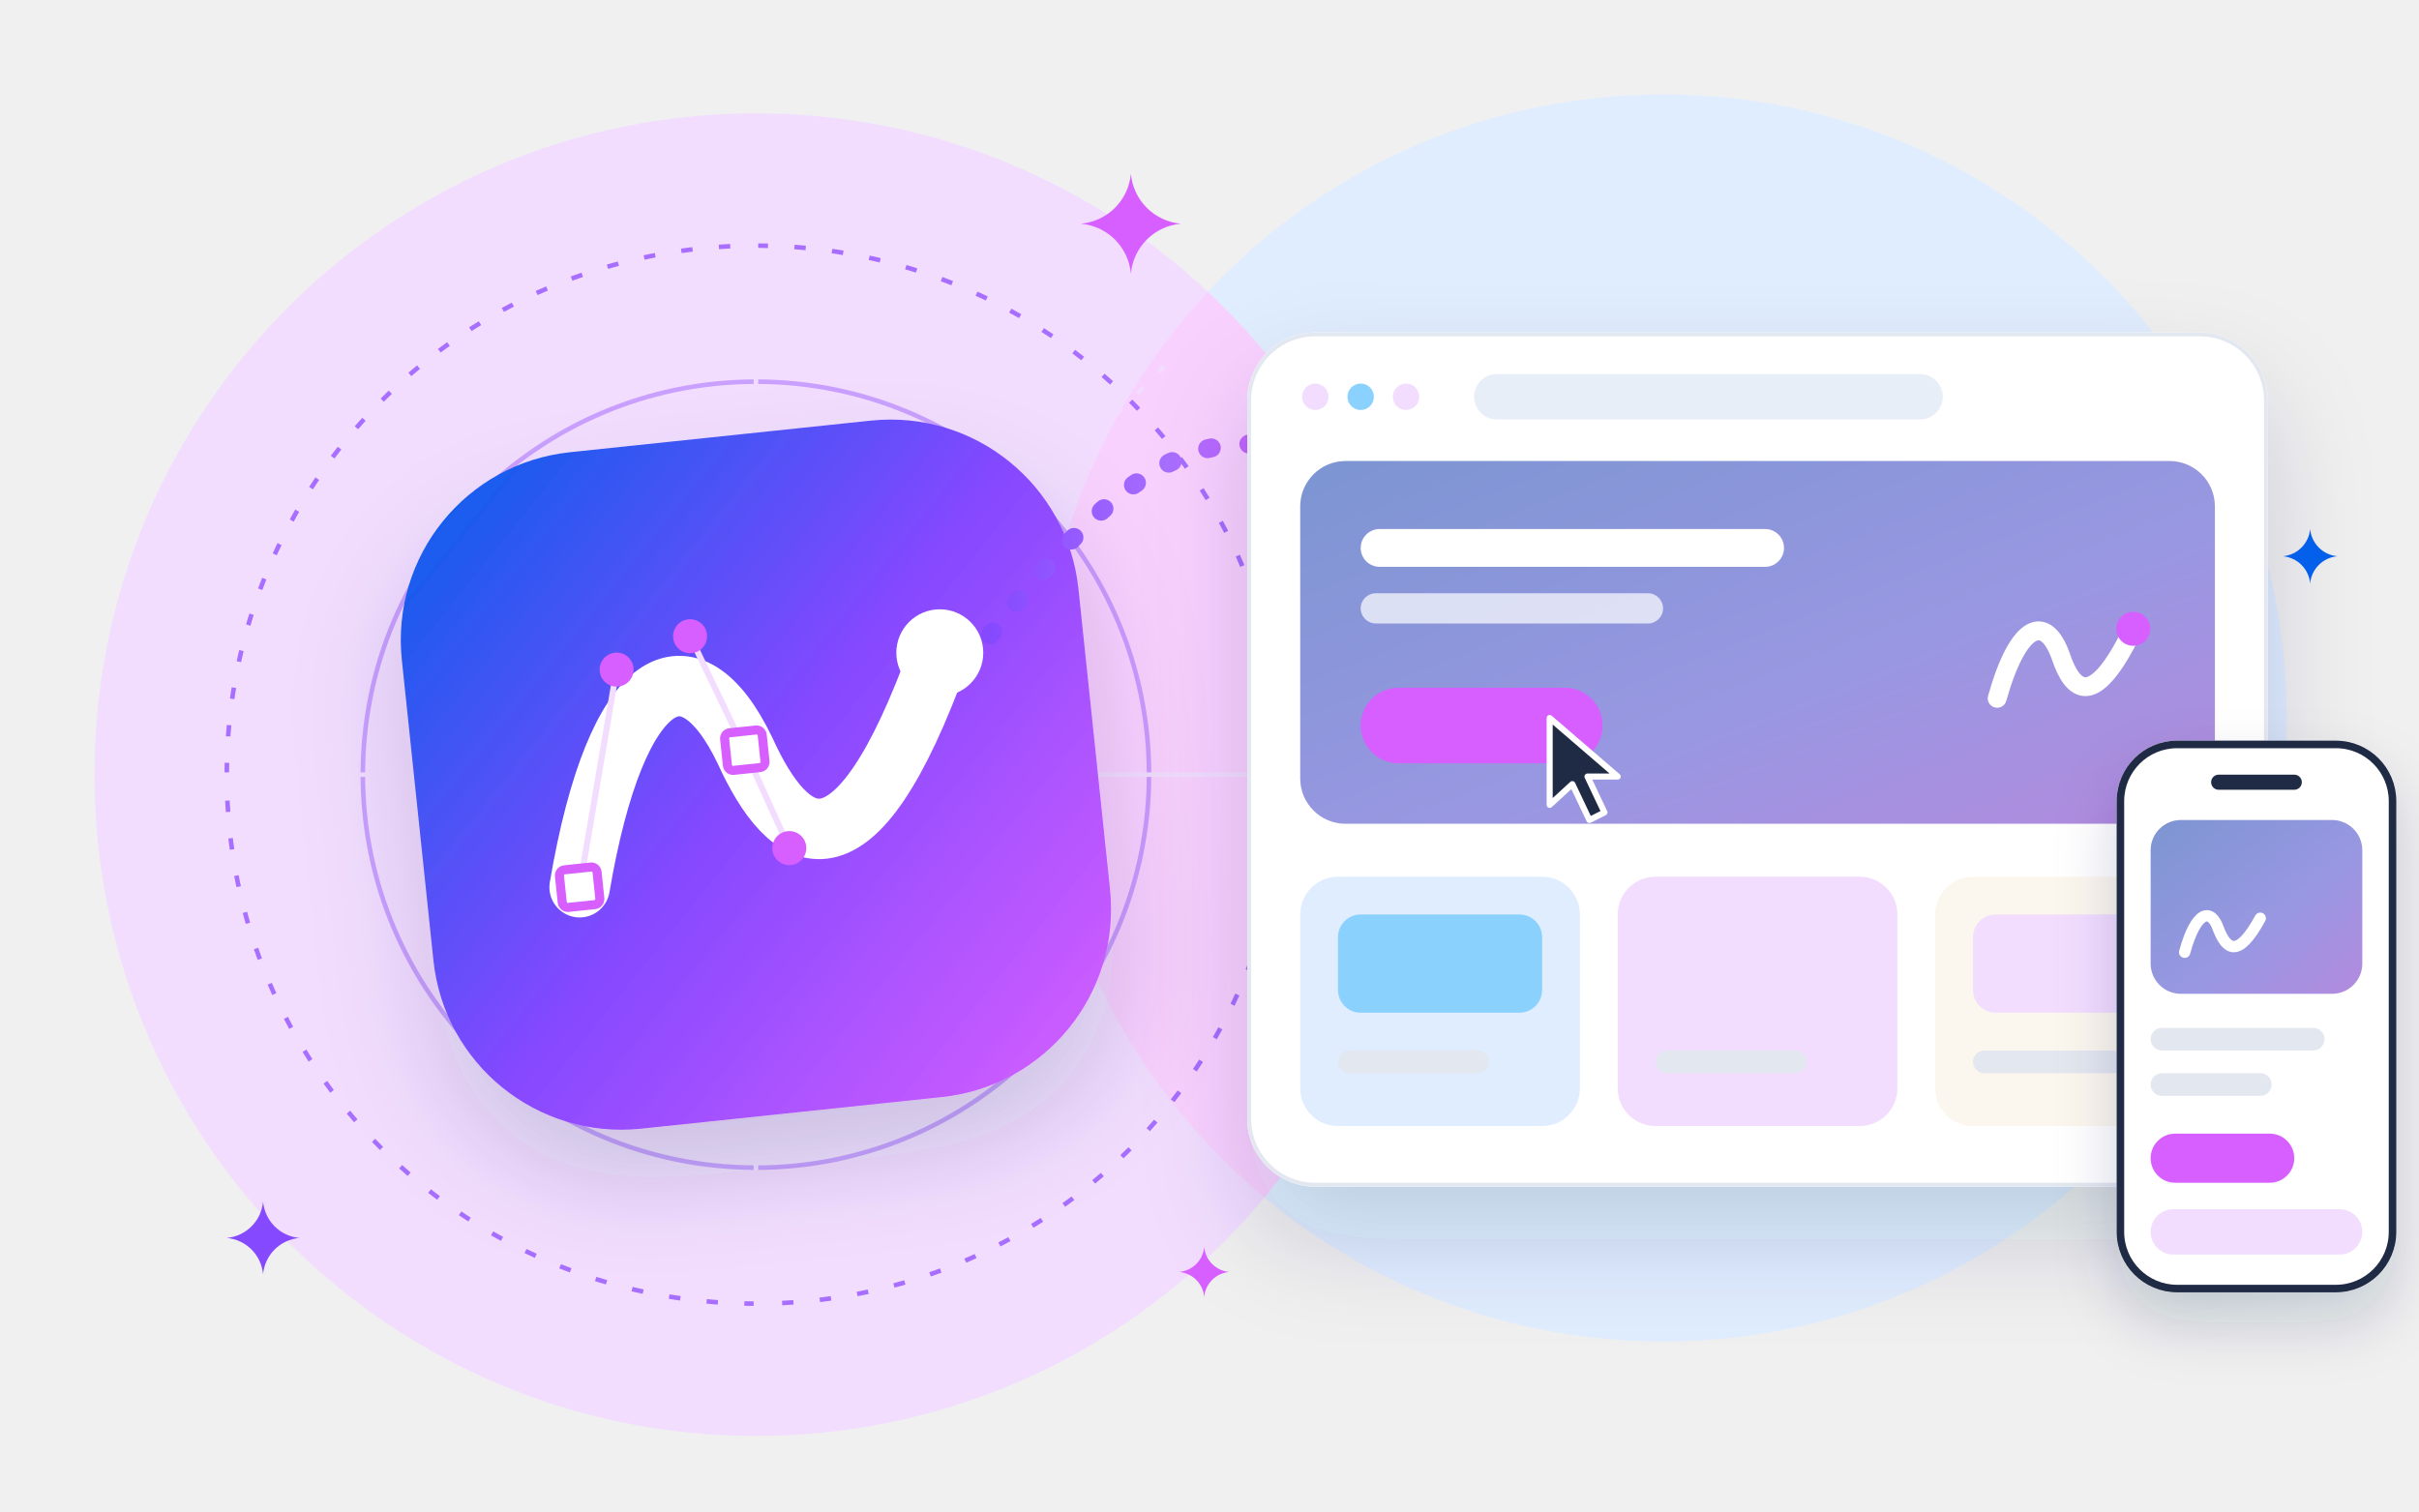
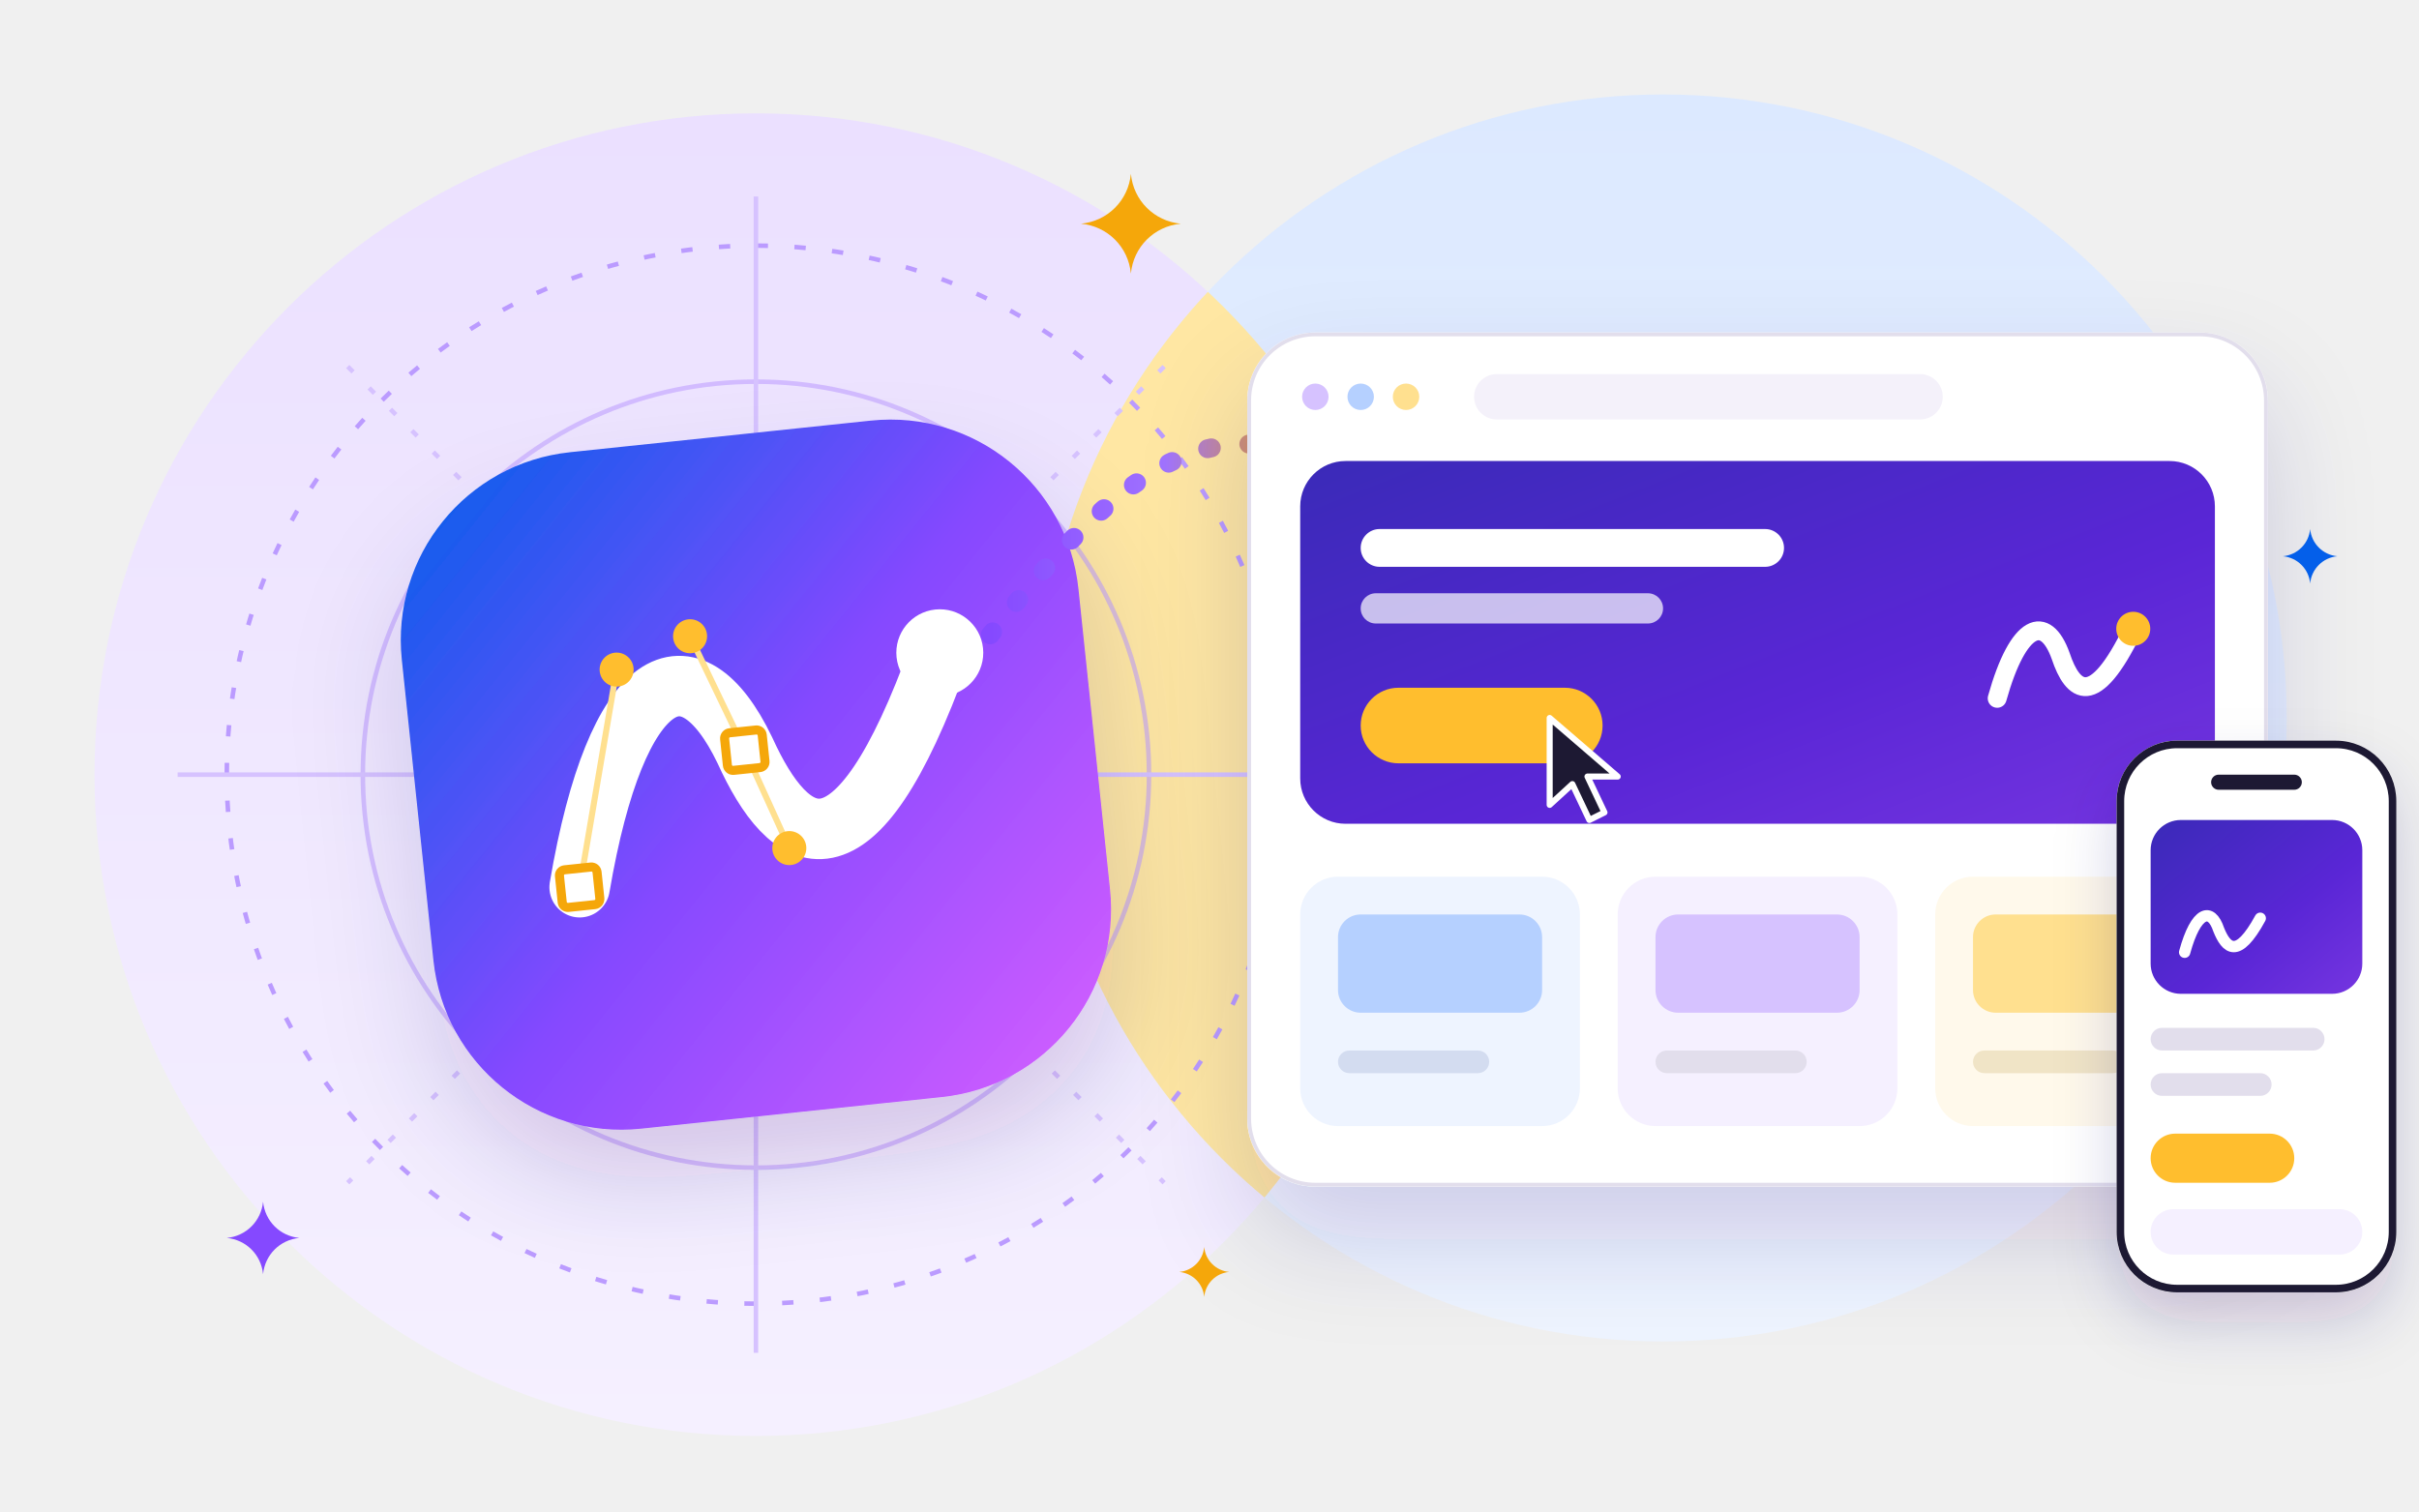
<svg xmlns="http://www.w3.org/2000/svg" viewBox="0 0 640 400" width="640" height="400">
  <defs>
    <linearGradient id="mk" x1="0" y1="0" x2="1" y2="1">
      <stop offset="0" stop-color="#045FEA" />
      <stop offset=".5" stop-color="#8549FF" />
      <stop offset="1" stop-color="#D75FFF" />
    </linearGradient>
    <linearGradient id="hb" x1="0" y1="0" x2="1" y2="1">
-       <stop offset="0" stop-color="#7C95D2" />
-       <stop offset=".6" stop-color="#9A97E2" />
-       <stop offset="1" stop-color="#B38ADE" />
+       <stop offset="0" stop-color="#3A2AB8" />
+       <stop offset=".6" stop-color="#5A26D6" />
+       <stop offset="1" stop-color="#7535E0" />
    </linearGradient>
    <linearGradient id="fl" x1="0" x2="1">
      <stop offset="0" stop-color="#8549FF" />
-       <stop offset=".55" stop-color="#A76EFF" />
-       <stop offset="1" stop-color="#D75FFF" />
+       <stop offset=".55" stop-color="#A073FF" />
+       <stop offset="1" stop-color="#F5A70A" />
    </linearGradient>
    <linearGradient id="ca" x1="0" x2="0" y1="0" y2="1">
-       <stop offset="0" stop-color="#F2DDFF" />
-       <stop offset="1" stop-color="#F2DDFF" />
+       <stop offset="0" stop-color="#EBE0FF" />
+       <stop offset="1" stop-color="#F5F0FF" />
    </linearGradient>
    <linearGradient id="cb" x1="0" x2="0" y1="0" y2="1">
-       <stop offset="0" stop-color="#E0EDFF" />
-       <stop offset="1" stop-color="#E0EDFF" />
+       <stop offset="0" stop-color="#DCE9FF" />
+       <stop offset="1" stop-color="#EEF4FF" />
    </linearGradient>
    <clipPath id="ka">
      <circle cx="200" cy="205" r="175" />
    </clipPath>
    <filter id="sh" x="-25%" y="-25%" width="150%" height="160%">
-       <feDropShadow dx="0" dy="14" stdDeviation="14" flood-color="#102453" flood-opacity=".16" />
+       <feDropShadow dx="0" dy="14" stdDeviation="14" flood-color="#2C0F70" flood-opacity=".16" />
    </filter>
    <filter id="sh2" x="-25%" y="-25%" width="150%" height="160%">
-       <feDropShadow dx="0" dy="8" stdDeviation="8" flood-color="#102453" flood-opacity=".18" />
+       <feDropShadow dx="0" dy="8" stdDeviation="8" flood-color="#2C0F70" flood-opacity=".18" />
    </filter>
    <path id="st" d="M12 0c.6 6.4 5.6 11.4 12 12-6.4.6-11.4 5.6-12 12-.6-6.4-5.6-11.4-12-12C6.4 11.4 11.4 6.4 12 0z" />
  </defs>
  <circle cx="200" cy="205" r="175" fill="url(#ca)" />
  <circle cx="440" cy="190" r="165" fill="url(#cb)" />
-   <circle cx="440" cy="190" r="165" fill="#F9D1FF" clip-path="url(#ka)" />
-   <g fill="none" stroke="#A76EFF" stroke-width="1.2">
+   <circle cx="440" cy="190" r="165" fill="#FFE7A3" clip-path="url(#ka)" />
+   <g fill="none" stroke="#BB9BFF" stroke-width="1.2">
    <circle cx="200" cy="205" r="140" stroke-dasharray="3 7" />
    <circle cx="200" cy="205" r="104" stroke-opacity=".55" />
-     <path d="M200 52V358M47 205H353" stroke="#F2DDFF" />
-     <path d="M92 97L308 313M308 97L92 313" stroke="#F2DDFF" stroke-dasharray="2 6" />
+     <path d="M200 52V358M47 205H353" stroke="#D6C2FF" />
+     <path d="M92 97L308 313M308 97L92 313" stroke="#D6C2FF" stroke-dasharray="2 6" />
  </g>
  <g transform="rotate(-6 200 205)">
    <rect x="110" y="115" width="180" height="180" rx="50" fill="url(#mk)" filter="url(#sh)" />
    <path d="M150.5 229.75C166.25 173.5 186.5 166.75 197.75 198.25C206.75 225.25 222.5 238.75 251.75 178" fill="none" stroke="#fff" stroke-width="16" stroke-linecap="round" />
    <circle cx="251.75" cy="178" r="11.5" fill="#fff" />
-     <g stroke="#F2DDFF" stroke-width="1.6">
+     <g stroke="#FFE08F" stroke-width="1.6">
      <path d="M150.5 229.75L166.25 173.5M197.75 198.25L186.5 166.75M197.75 198.25L206.75 225.25" />
    </g>
-     <g fill="#D75FFF">
+     <g fill="#FFBE2E">
      <circle cx="166.25" cy="173.5" r="4.5" />
      <circle cx="186.5" cy="166.75" r="4.5" />
      <circle cx="206.75" cy="225.25" r="4.5" />
    </g>
-     <g fill="#fff" stroke="#D75FFF" stroke-width="2.4">
+     <g fill="#fff" stroke="#F5A70A" stroke-width="2.4">
      <rect x="145.5" y="224.75" width="10" height="10" rx="1.5" />
      <rect x="192.75" y="193.25" width="10" height="10" rx="1.5" />
    </g>
  </g>
  <path d="M262 168C298 122 318 112 346 120" fill="none" stroke="url(#fl)" stroke-width="5" stroke-linecap="round" stroke-dasharray="1 10" />
  <g filter="url(#sh)">
    <rect x="330" y="88" width="270" height="226" rx="18" fill="#fff" />
  </g>
-   <rect x="330.5" y="88.5" width="269" height="225" rx="17.5" fill="none" stroke="#E3E7EF" />
-   <circle cx="348" cy="105" r="3.5" fill="#F2DDFF" />
-   <circle cx="360" cy="105" r="3.5" fill="#8AD2FD" />
-   <circle cx="372" cy="105" r="3.5" fill="#F2DDFF" />
-   <rect x="390" y="99" width="124" height="12" rx="6" fill="#E7EEF8" />
+   <rect x="330.5" y="88.5" width="269" height="225" rx="17.5" fill="none" stroke="#E2DEEC" />
+   <circle cx="348" cy="105" r="3.5" fill="#D6C2FF" />
+   <circle cx="360" cy="105" r="3.5" fill="#B5D0FF" />
+   <circle cx="372" cy="105" r="3.5" fill="#FFE08F" />
+   <rect x="390" y="99" width="124" height="12" rx="6" fill="#F4F1FA" />
  <rect x="344" y="122" width="242" height="96" rx="12" fill="url(#hb)" />
  <rect x="360" y="140" width="112" height="10" rx="5" fill="#fff" />
  <rect x="360" y="157" width="80" height="8" rx="4" fill="#fff" fill-opacity=".7" />
-   <rect x="360" y="182" width="64" height="20" rx="10" fill="#D75FFF" />
+   <rect x="360" y="182" width="64" height="20" rx="10" fill="#FFBE2E" />
  <path d="M528.4 184.8C534 164.8 541.2 162.4 545.2 173.6C548.4 183.2 554 188 564.4 166.4" fill="none" stroke="#fff" stroke-width="5" stroke-linecap="round" />
-   <circle cx="564.4" cy="166.4" r="4.5" fill="#D75FFF" />
+   <circle cx="564.4" cy="166.4" r="4.5" fill="#FFBE2E" />
  <g>
-     <rect x="344" y="232" width="74" height="66" rx="10" fill="#E0EDFF" />
-     <rect x="354" y="242" width="54" height="26" rx="6" fill="#8AD2FD" />
-     <rect x="354" y="278" width="40" height="6" rx="3" fill="#E3E7EF" />
-     <rect x="428" y="232" width="74" height="66" rx="10" fill="#F2DDFF" />
-     <rect x="438" y="242" width="54" height="26" rx="6" fill="#F2DDFF" />
-     <rect x="438" y="278" width="40" height="6" rx="3" fill="#E3E7EF" />
-     <rect x="512" y="232" width="74" height="66" rx="10" fill="#FCF7EE" />
-     <rect x="522" y="242" width="54" height="26" rx="6" fill="#F2DDFF" />
-     <rect x="522" y="278" width="40" height="6" rx="3" fill="#E3E7EF" />
+     <rect x="344" y="232" width="74" height="66" rx="10" fill="#EEF4FF" />
+     <rect x="354" y="242" width="54" height="26" rx="6" fill="#B5D0FF" />
+     <rect x="354" y="278" width="40" height="6" rx="3" fill="#D3DCF0" />
+     <rect x="428" y="232" width="74" height="66" rx="10" fill="#F5F0FF" />
+     <rect x="438" y="242" width="54" height="26" rx="6" fill="#D6C2FF" />
+     <rect x="438" y="278" width="40" height="6" rx="3" fill="#E2DEEC" />
+     <rect x="512" y="232" width="74" height="66" rx="10" fill="#FFF9EB" />
+     <rect x="522" y="242" width="54" height="26" rx="6" fill="#FFE08F" />
+     <rect x="522" y="278" width="40" height="6" rx="3" fill="#F0E4C6" />
  </g>
-   <path transform="translate(410 190)" d="M0 0V23L6 17.5L10.5 27L14.5 25L10 15.5H18Z" fill="#1F2A44" stroke="#fff" stroke-width="1.6" stroke-linejoin="round" />
+   <path transform="translate(410 190)" d="M0 0V23L6 17.5L10.5 27L14.5 25L10 15.5H18Z" fill="#1D1933" stroke="#fff" stroke-width="1.6" stroke-linejoin="round" />
  <g filter="url(#sh2)">
    <rect x="560" y="196" width="74" height="146" rx="16" fill="#fff" />
  </g>
-   <rect x="561" y="197" width="72" height="144" rx="15" fill="none" stroke="#1F2A44" stroke-width="2" />
-   <rect x="585" y="205" width="24" height="4" rx="2" fill="#1F2A44" />
+   <rect x="561" y="197" width="72" height="144" rx="15" fill="none" stroke="#1D1933" stroke-width="2" />
+   <rect x="585" y="205" width="24" height="4" rx="2" fill="#1D1933" />
  <rect x="569" y="217" width="56" height="46" rx="8" fill="url(#hb)" />
  <path d="M578 252C581 241 585 240 587 246C589 251 592 254 598 243" fill="none" stroke="#fff" stroke-width="3" stroke-linecap="round" />
-   <rect x="569" y="272" width="46" height="6" rx="3" fill="#E3E7EF" />
-   <rect x="569" y="284" width="32" height="6" rx="3" fill="#E3E7EF" />
-   <rect x="569" y="300" width="38" height="13" rx="6.5" fill="#D75FFF" />
-   <rect x="569" y="320" width="56" height="12" rx="6" fill="#F2DDFF" />
-   <use href="#st" transform="translate(286 46) scale(1.1)" fill="#D75FFF" />
+   <rect x="569" y="272" width="46" height="6" rx="3" fill="#E2DEEC" />
+   <rect x="569" y="284" width="32" height="6" rx="3" fill="#E2DEEC" />
+   <rect x="569" y="300" width="38" height="13" rx="6.5" fill="#FFBE2E" />
+   <rect x="569" y="320" width="56" height="12" rx="6" fill="#F5F0FF" />
+   <use href="#st" transform="translate(286 46) scale(1.1)" fill="#F5A70A" />
  <use href="#st" transform="translate(60 318) scale(.8)" fill="#8549FF" />
  <use href="#st" transform="translate(604 140) scale(.6)" fill="#045FEA" />
-   <use href="#st" transform="translate(312 330) scale(.55)" fill="#D75FFF" />
+   <use href="#st" transform="translate(312 330) scale(.55)" fill="#F5A70A" />
</svg>
